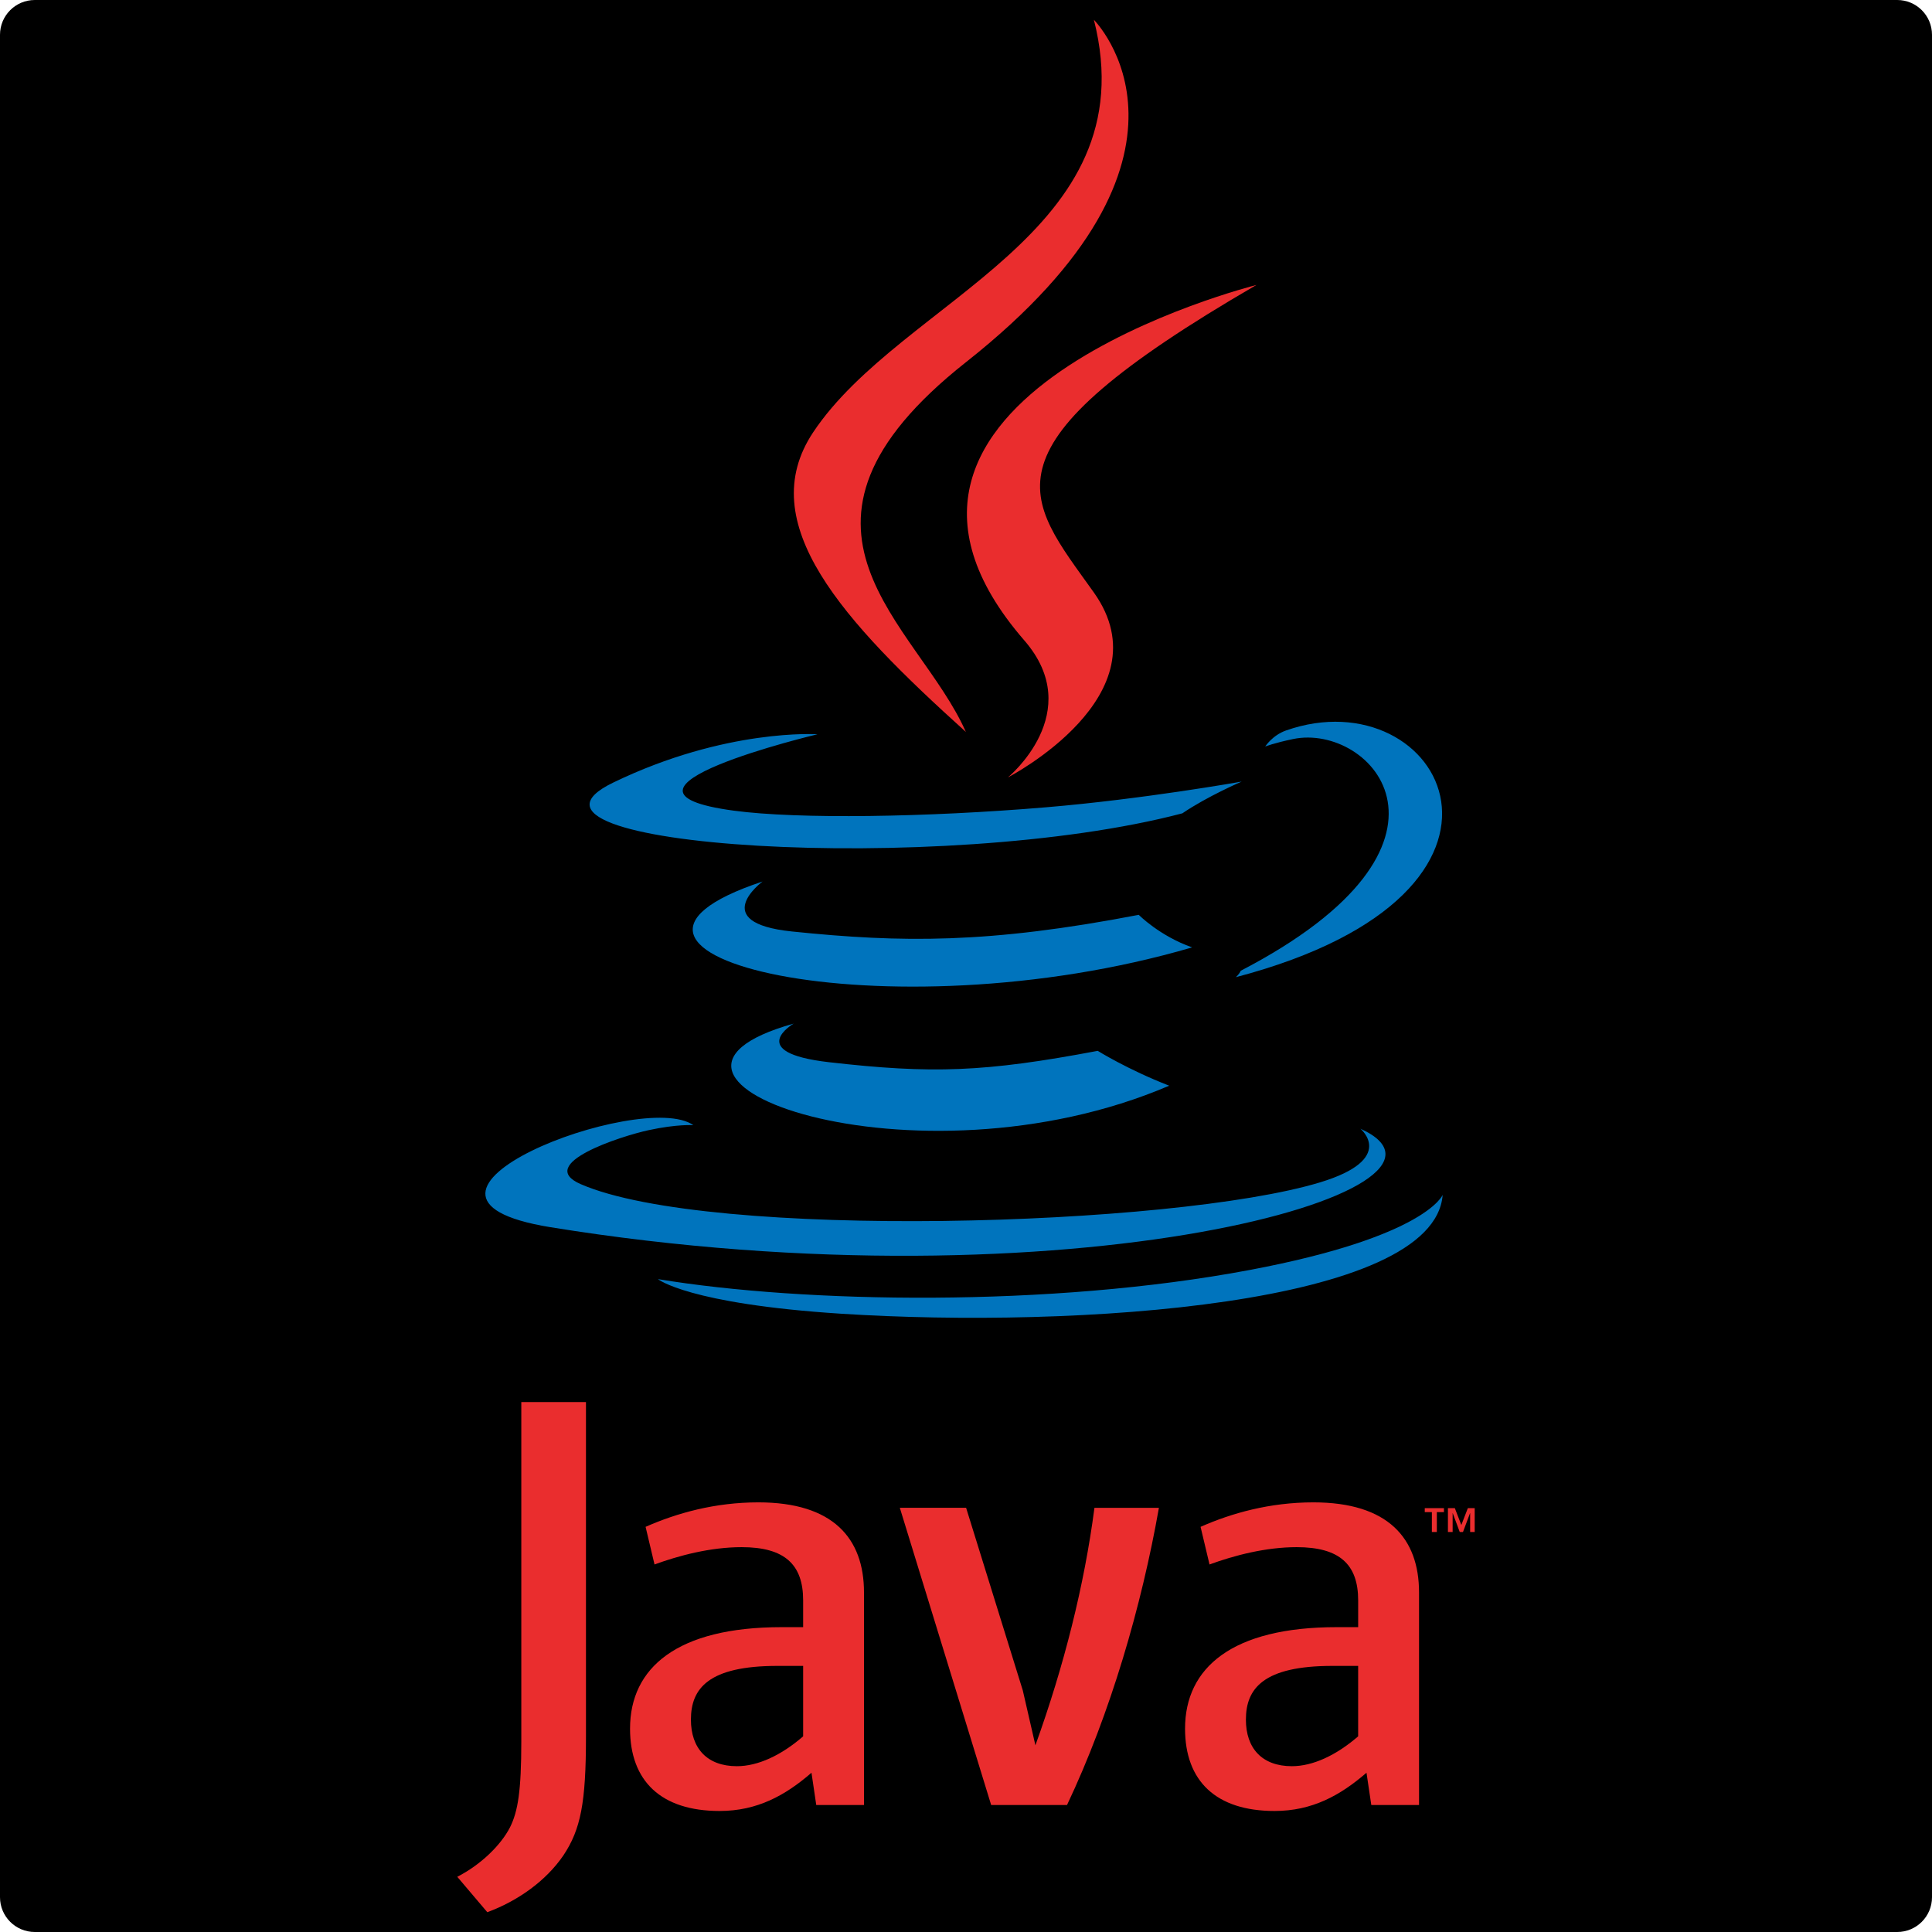
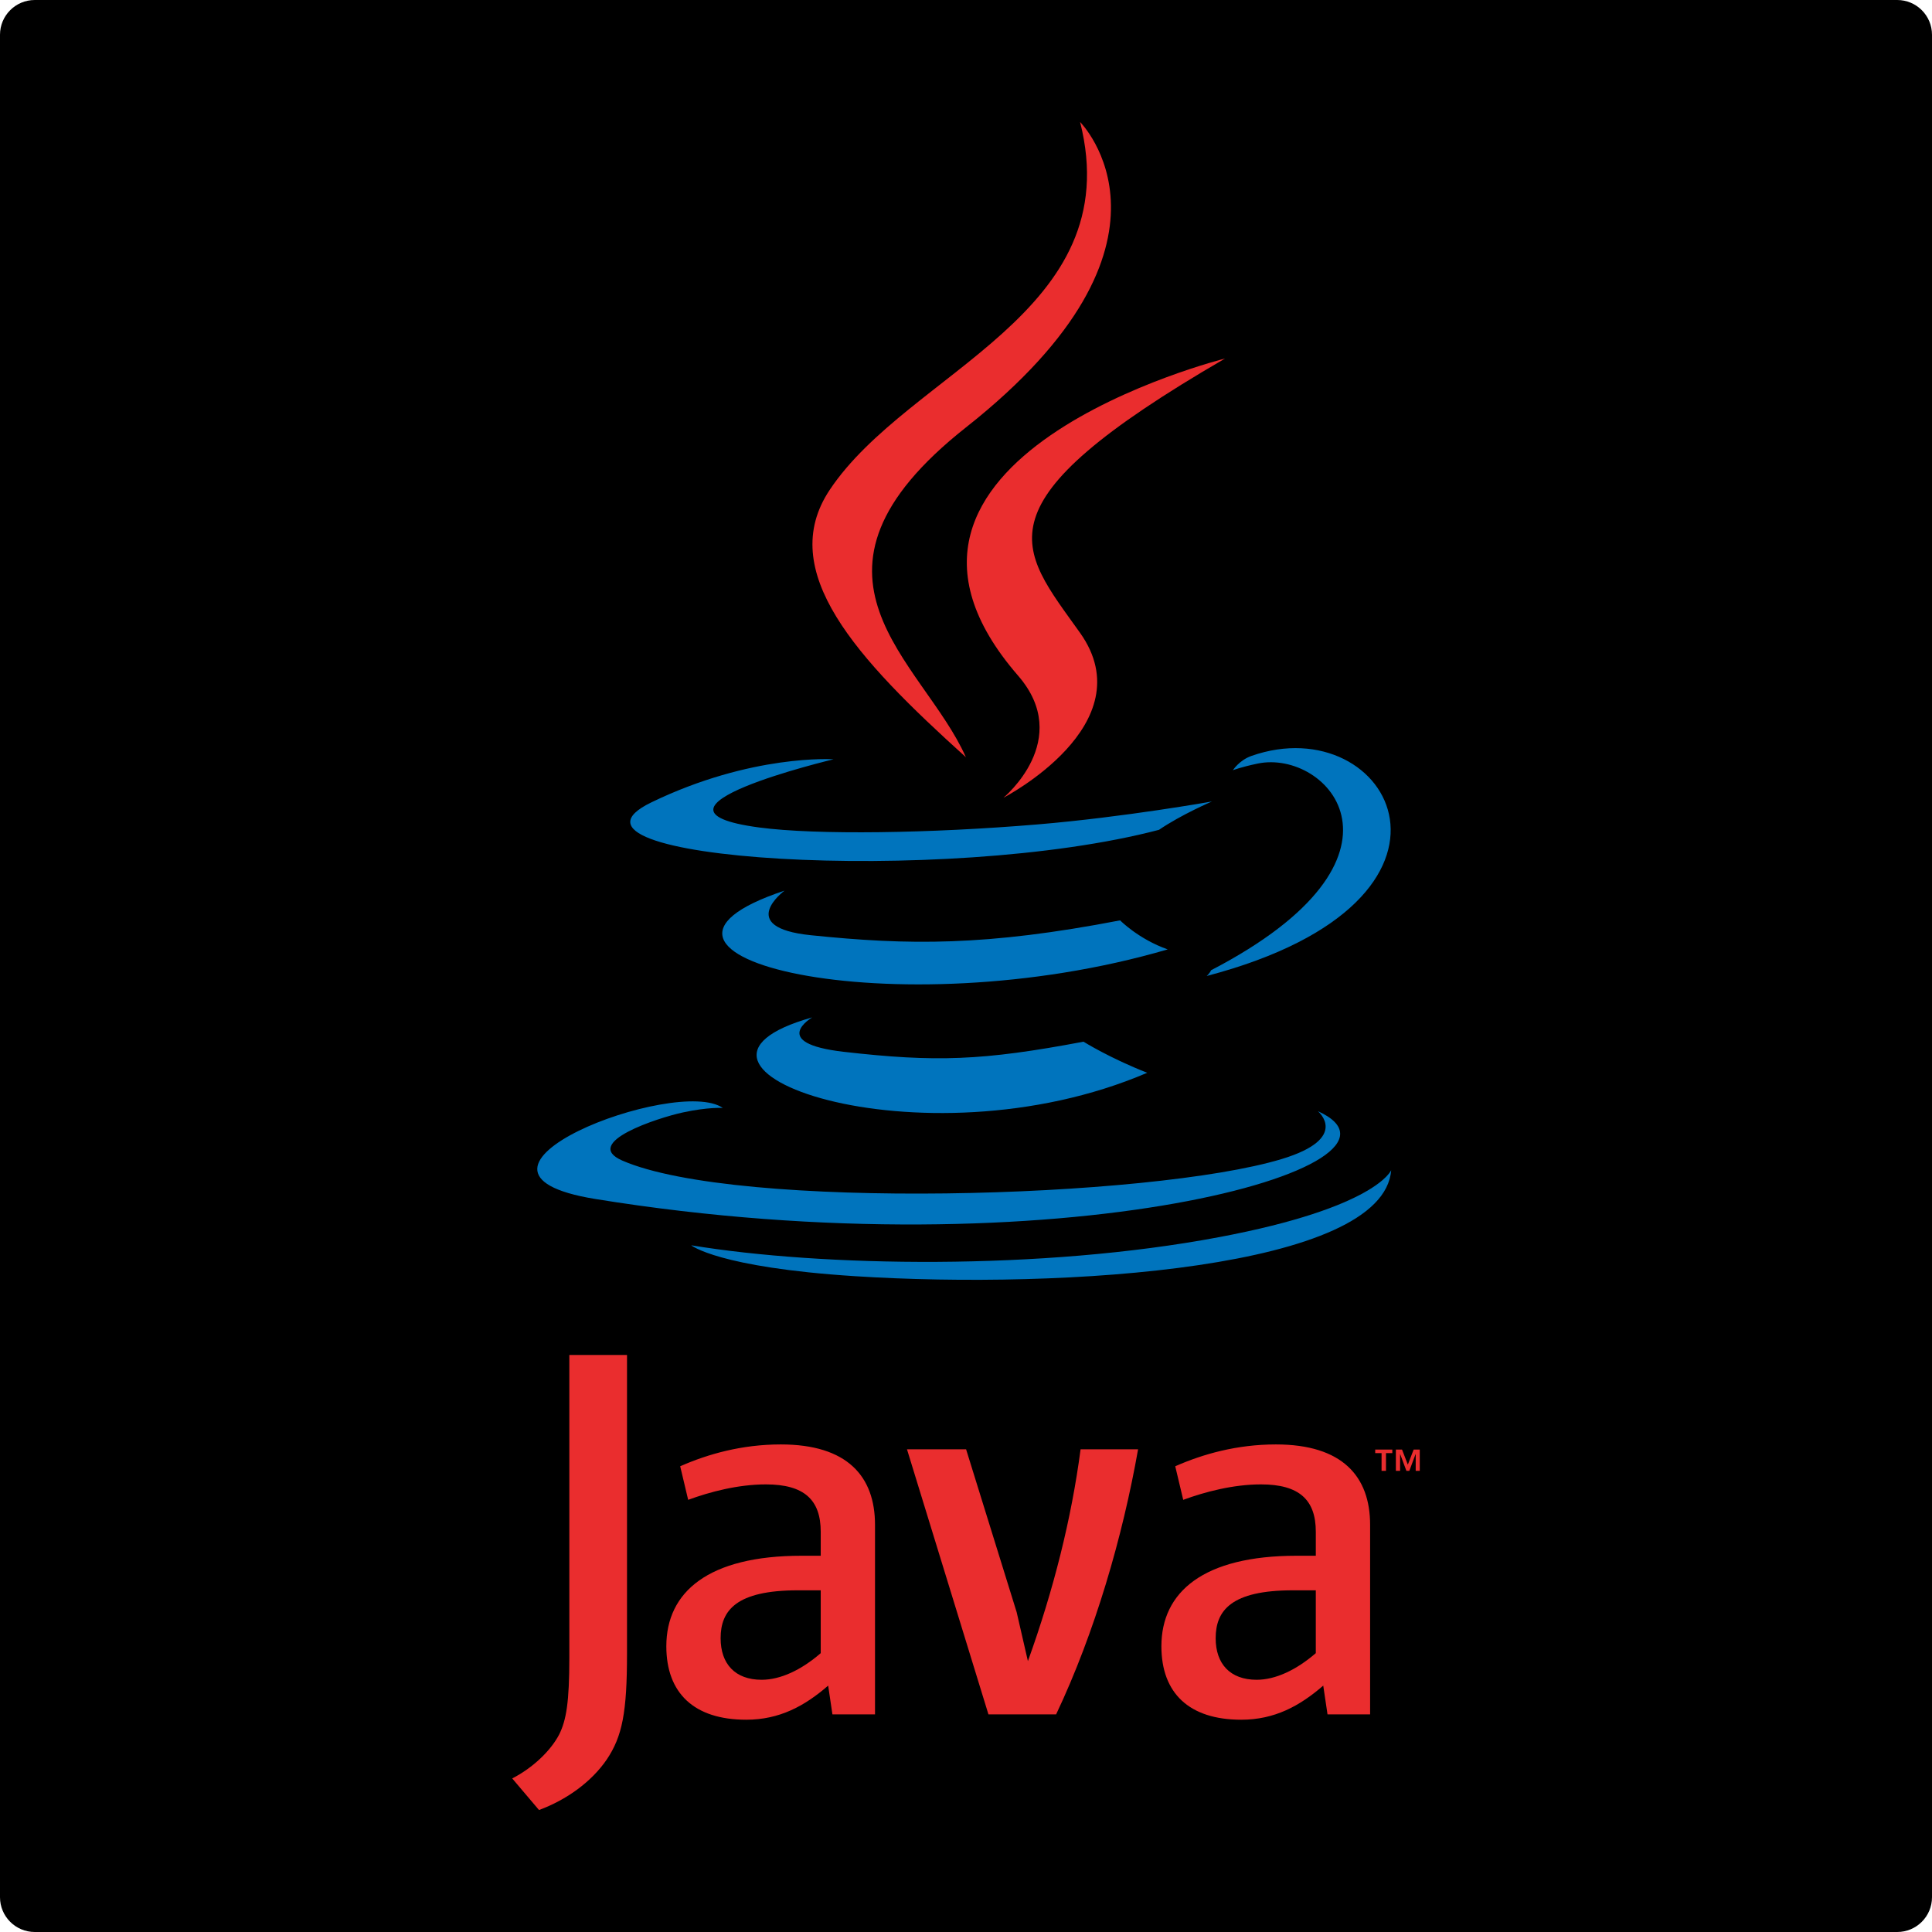
<svg xmlns="http://www.w3.org/2000/svg" width="500" height="500" viewBox="0 0 500 500" fill="none">
  <rect width="500" height="500" rx="9" fill="black" />
-   <path d="M205.395 264.91C205.395 264.91 192.566 272.375 214.539 274.898C241.156 277.937 254.762 277.5 284.09 271.957C284.09 271.957 291.82 276.789 302.586 280.977C236.82 309.152 153.742 279.344 205.395 264.91ZM197.352 228.133C197.352 228.133 182.961 238.793 204.949 241.066C233.387 244 255.836 244.242 294.711 236.758C294.711 236.758 300.074 242.211 308.523 245.184C229.023 268.441 140.473 247.016 197.352 228.133V228.133Z" fill="#0074BD" />
-   <path d="M265.098 165.746C281.312 184.41 260.848 201.191 260.848 201.191C260.848 201.191 301.992 179.953 283.098 153.348C265.445 128.547 251.918 116.23 325.172 73.746C325.176 73.746 210.18 102.457 265.098 165.746Z" fill="#EA2D2E" />
-   <path d="M352.078 292.113C352.078 292.113 361.578 299.945 341.617 306C303.664 317.496 183.633 320.965 150.293 306.457C138.316 301.242 160.789 294.008 167.855 292.488C175.227 290.891 179.438 291.184 179.438 291.184C166.109 281.797 93.285 309.617 142.449 317.598C276.527 339.328 386.852 307.809 352.078 292.113V292.113ZM211.57 190.027C211.57 190.027 150.52 204.531 189.953 209.805C206.609 212.031 239.789 211.52 270.719 208.926C295.988 206.805 321.348 202.27 321.348 202.27C321.348 202.27 312.445 206.09 305.996 210.488C243.988 226.797 124.227 219.199 158.707 202.527C187.859 188.422 211.57 190.027 211.57 190.027V190.027ZM321.094 251.238C384.121 218.496 354.977 187.027 334.637 191.266C329.664 192.305 327.43 193.203 327.43 193.203C327.43 193.203 329.285 190.297 332.812 189.051C373.055 174.91 403.996 230.773 319.836 252.898C319.836 252.898 320.801 252.023 321.094 251.238Z" fill="#0074BD" />
-   <path d="M283.102 5.129C283.102 5.129 318.004 40.047 249.992 93.731C195.453 136.805 237.555 161.359 249.969 189.426C218.133 160.699 194.781 135.41 210.445 111.879C233.449 77.34 297.18 60.586 283.102 5.129V5.129Z" fill="#EA2D2E" />
-   <path d="M217.77 339.996C278.254 343.863 371.164 337.844 373.363 309.223C373.363 309.223 369.137 320.07 323.367 328.68C271.734 338.398 208.043 337.27 170.277 331.035C170.277 331.035 178.012 337.441 217.77 339.996V339.996Z" fill="#0074BD" />
-   <path d="M370.57 391.332H368.727V390.301H373.688V391.332H371.852V396.477H370.566L370.57 391.332V391.332ZM380.473 391.59H380.449L378.621 396.477H377.777L375.961 391.59H375.941V396.477H374.723V390.301H376.508L378.191 394.672L379.879 390.301H381.652V396.477H380.473V391.59V391.59ZM207.855 449.363C202.152 454.309 196.121 457.09 190.703 457.09C182.992 457.09 178.809 452.457 178.809 445.039C178.809 437.012 183.285 431.133 201.223 431.133H207.852V449.363H207.855ZM223.602 467.129V412.141C223.602 398.082 215.582 388.809 196.27 388.809C184.996 388.809 175.113 391.598 167.078 395.145L169.391 404.883C175.719 402.559 183.902 400.402 191.934 400.402C203.066 400.402 207.852 404.883 207.852 414.156V421.106H202.289C175.254 421.106 163.055 431.594 163.055 447.367C163.055 460.957 171.094 468.68 186.23 468.68C195.957 468.68 203.227 464.664 210.012 458.785L211.246 467.133H223.602V467.129V467.129ZM276.148 467.129H256.512L232.875 390.219H250.027L264.699 437.481L267.961 451.68C275.367 431.141 280.617 410.289 283.242 390.223H299.926C295.461 415.539 287.414 443.34 276.148 467.129ZM351.492 449.363C345.77 454.309 339.734 457.09 334.336 457.09C326.617 457.09 322.438 452.457 322.438 445.039C322.438 437.012 326.926 431.133 344.844 431.133H351.488V449.363H351.492ZM367.246 467.129V412.141C367.246 398.082 359.203 388.809 339.906 388.809C328.621 388.809 318.742 391.598 310.707 395.145L313.023 404.883C319.352 402.559 327.547 400.402 335.578 400.402C346.695 400.402 351.492 404.883 351.492 414.156V421.106H345.93C318.887 421.106 306.691 431.594 306.691 447.367C306.691 460.957 314.723 468.68 329.855 468.68C339.586 468.68 346.844 464.664 353.648 458.785L354.891 467.133H367.246V467.129V467.129ZM145.789 480.199C141.309 486.758 134.051 491.949 126.113 494.875L118.344 485.715C124.387 482.613 129.562 477.609 131.973 472.945C134.051 468.793 134.914 463.453 134.914 450.676V362.855H151.648V449.469C151.648 466.559 150.289 473.469 145.789 480.199V480.199Z" fill="#EA2D2E" />
+   <path d="M210.212 263.3C210.212 263.3 198.769 269.959 218.369 272.209C242.111 274.92 254.247 274.53 280.408 269.586C280.408 269.586 287.304 273.896 296.907 277.631C238.244 302.764 164.138 276.175 210.212 263.3ZM203.038 230.495C203.038 230.495 190.201 240.003 209.815 242.031C235.181 244.648 255.206 244.864 289.882 238.188C289.882 238.188 294.666 243.052 302.203 245.704C231.289 266.45 152.302 247.338 203.038 230.495V230.495Z" fill="#0074BD" />
+   <path d="M263.467 174.845C277.931 191.494 259.676 206.463 259.676 206.463C259.676 206.463 296.377 187.518 279.523 163.786C263.777 141.664 251.711 130.678 317.053 92.781C317.057 92.781 214.48 118.392 263.467 174.845Z" fill="#EA2D2E" />
+   <path d="M341.054 287.565C341.054 287.565 349.528 294.551 331.723 299.952C297.868 310.206 190.8 313.301 161.061 300.36C150.378 295.708 170.424 289.255 176.727 287.9C183.302 286.474 187.058 286.736 187.058 286.736C175.17 278.363 110.21 303.179 154.065 310.297C273.662 329.681 372.072 301.565 341.054 287.565V287.565ZM215.721 196.504C215.721 196.504 161.263 209.442 196.438 214.146C211.296 216.132 240.892 215.675 268.481 213.362C291.022 211.47 313.642 207.424 313.642 207.424C313.642 207.424 305.701 210.832 299.949 214.756C244.638 229.303 137.81 222.526 168.567 207.654C194.571 195.072 215.721 196.504 215.721 196.504V196.504ZM313.416 251.105C369.636 221.899 343.639 193.828 325.496 197.609C321.06 198.536 319.067 199.337 319.067 199.337C319.067 199.337 320.722 196.745 323.869 195.633C359.765 183.02 387.365 232.85 312.294 252.585C312.294 252.585 313.154 251.805 313.416 251.105Z" fill="#0074BD" />
+   <path d="M279.527 31.575C279.527 31.575 310.659 62.722 249.993 110.608C201.344 149.03 238.899 170.933 249.972 195.968C221.574 170.344 200.745 147.786 214.717 126.796C235.237 95.987 292.084 81.043 279.527 31.575V31.575Z" fill="#EA2D2E" />
+   <path d="M221.25 330.276C275.202 333.726 358.078 328.357 360.04 302.827C360.04 302.827 356.27 312.503 315.444 320.182C269.387 328.851 212.574 327.844 178.887 322.283C178.887 322.283 185.786 327.998 221.25 330.276V330.276Z" fill="#0074BD" />
+   <path d="M357.549 376.068H355.904V375.148H360.329V376.068H358.692V380.657H357.545L357.549 376.068V376.068ZM366.382 376.298H366.361L364.73 380.657H363.977L362.357 376.298H362.34V380.657H361.253V375.148H362.845L364.347 379.047L365.852 375.148H367.434V380.657H366.382V376.298V376.298ZM212.407 427.832C207.32 432.243 201.94 434.724 197.107 434.724C190.229 434.724 186.497 430.592 186.497 423.975C186.497 416.815 190.49 411.571 206.491 411.571H212.404V427.832H212.407ZM226.453 443.679V394.629C226.453 382.089 219.299 373.817 202.072 373.817C192.017 373.817 183.201 376.305 176.034 379.469L178.096 388.156C183.741 386.082 191.041 384.159 198.205 384.159C208.135 384.159 212.404 388.156 212.404 396.427V402.626H207.442C183.326 402.626 172.445 411.982 172.445 426.052C172.445 438.174 179.616 445.062 193.118 445.062C201.794 445.062 208.278 441.48 214.33 436.236L215.432 443.683H226.453V443.679V443.679ZM273.324 443.679H255.808L234.725 375.075H250.024L263.112 417.233L266.021 429.898C272.628 411.577 277.311 392.978 279.652 375.079H294.534C290.551 397.661 283.373 422.459 273.324 443.679ZM340.531 427.832C335.426 432.243 330.043 434.724 325.228 434.724C318.343 434.724 314.614 430.592 314.614 423.975C314.614 416.815 318.618 411.571 334.601 411.571H340.528V427.832H340.531ZM354.584 443.679V394.629C354.584 382.089 347.409 373.817 330.196 373.817C320.13 373.817 311.318 376.305 304.151 379.469L306.217 388.156C311.862 386.082 319.172 384.159 326.336 384.159C336.252 384.159 340.531 388.156 340.531 396.427V402.626H335.569C311.447 402.626 300.569 411.982 300.569 426.052C300.569 438.174 307.733 445.062 321.231 445.062C329.911 445.062 336.385 441.48 342.454 436.236L343.562 443.683H354.584V443.679V443.679ZM157.044 455.338C153.047 461.188 146.573 465.819 139.493 468.429L132.563 460.258C137.953 457.491 142.57 453.028 144.72 448.867C146.573 445.163 147.343 440.4 147.343 429.003V350.667H162.27V427.926C162.27 443.17 161.058 449.334 157.044 455.338V455.338Z" fill="#EA2D2E" />
</svg>
